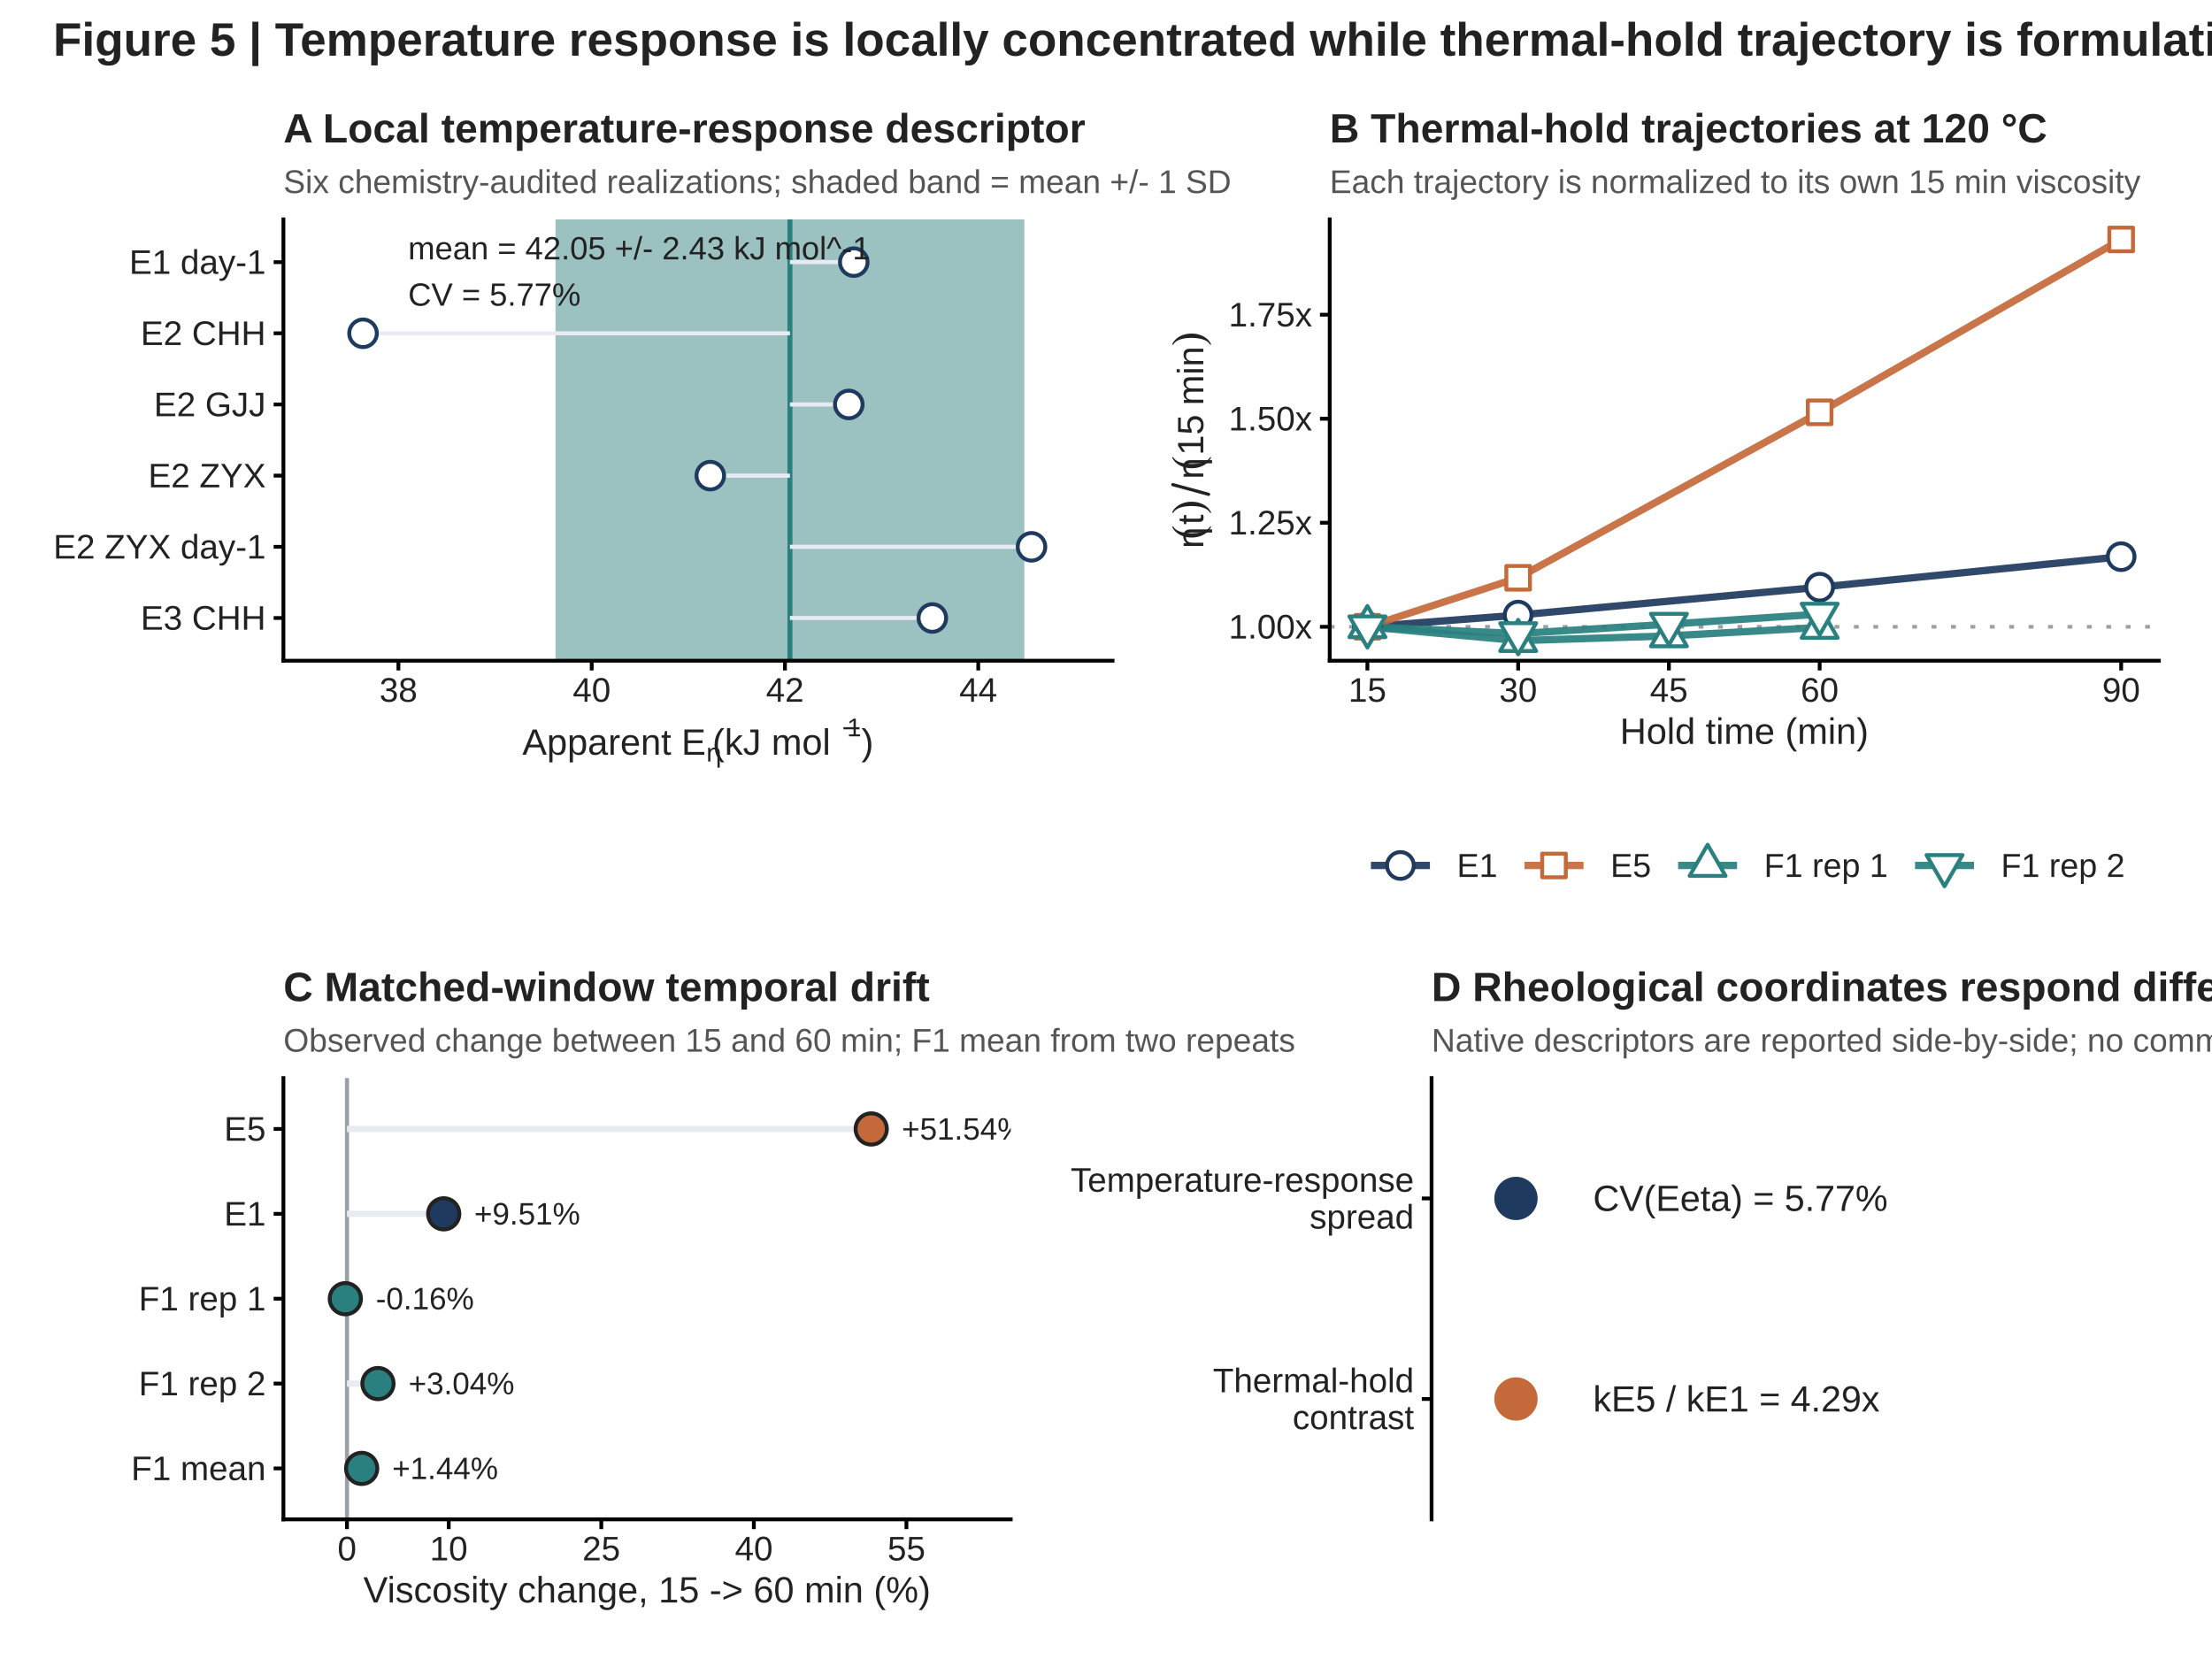
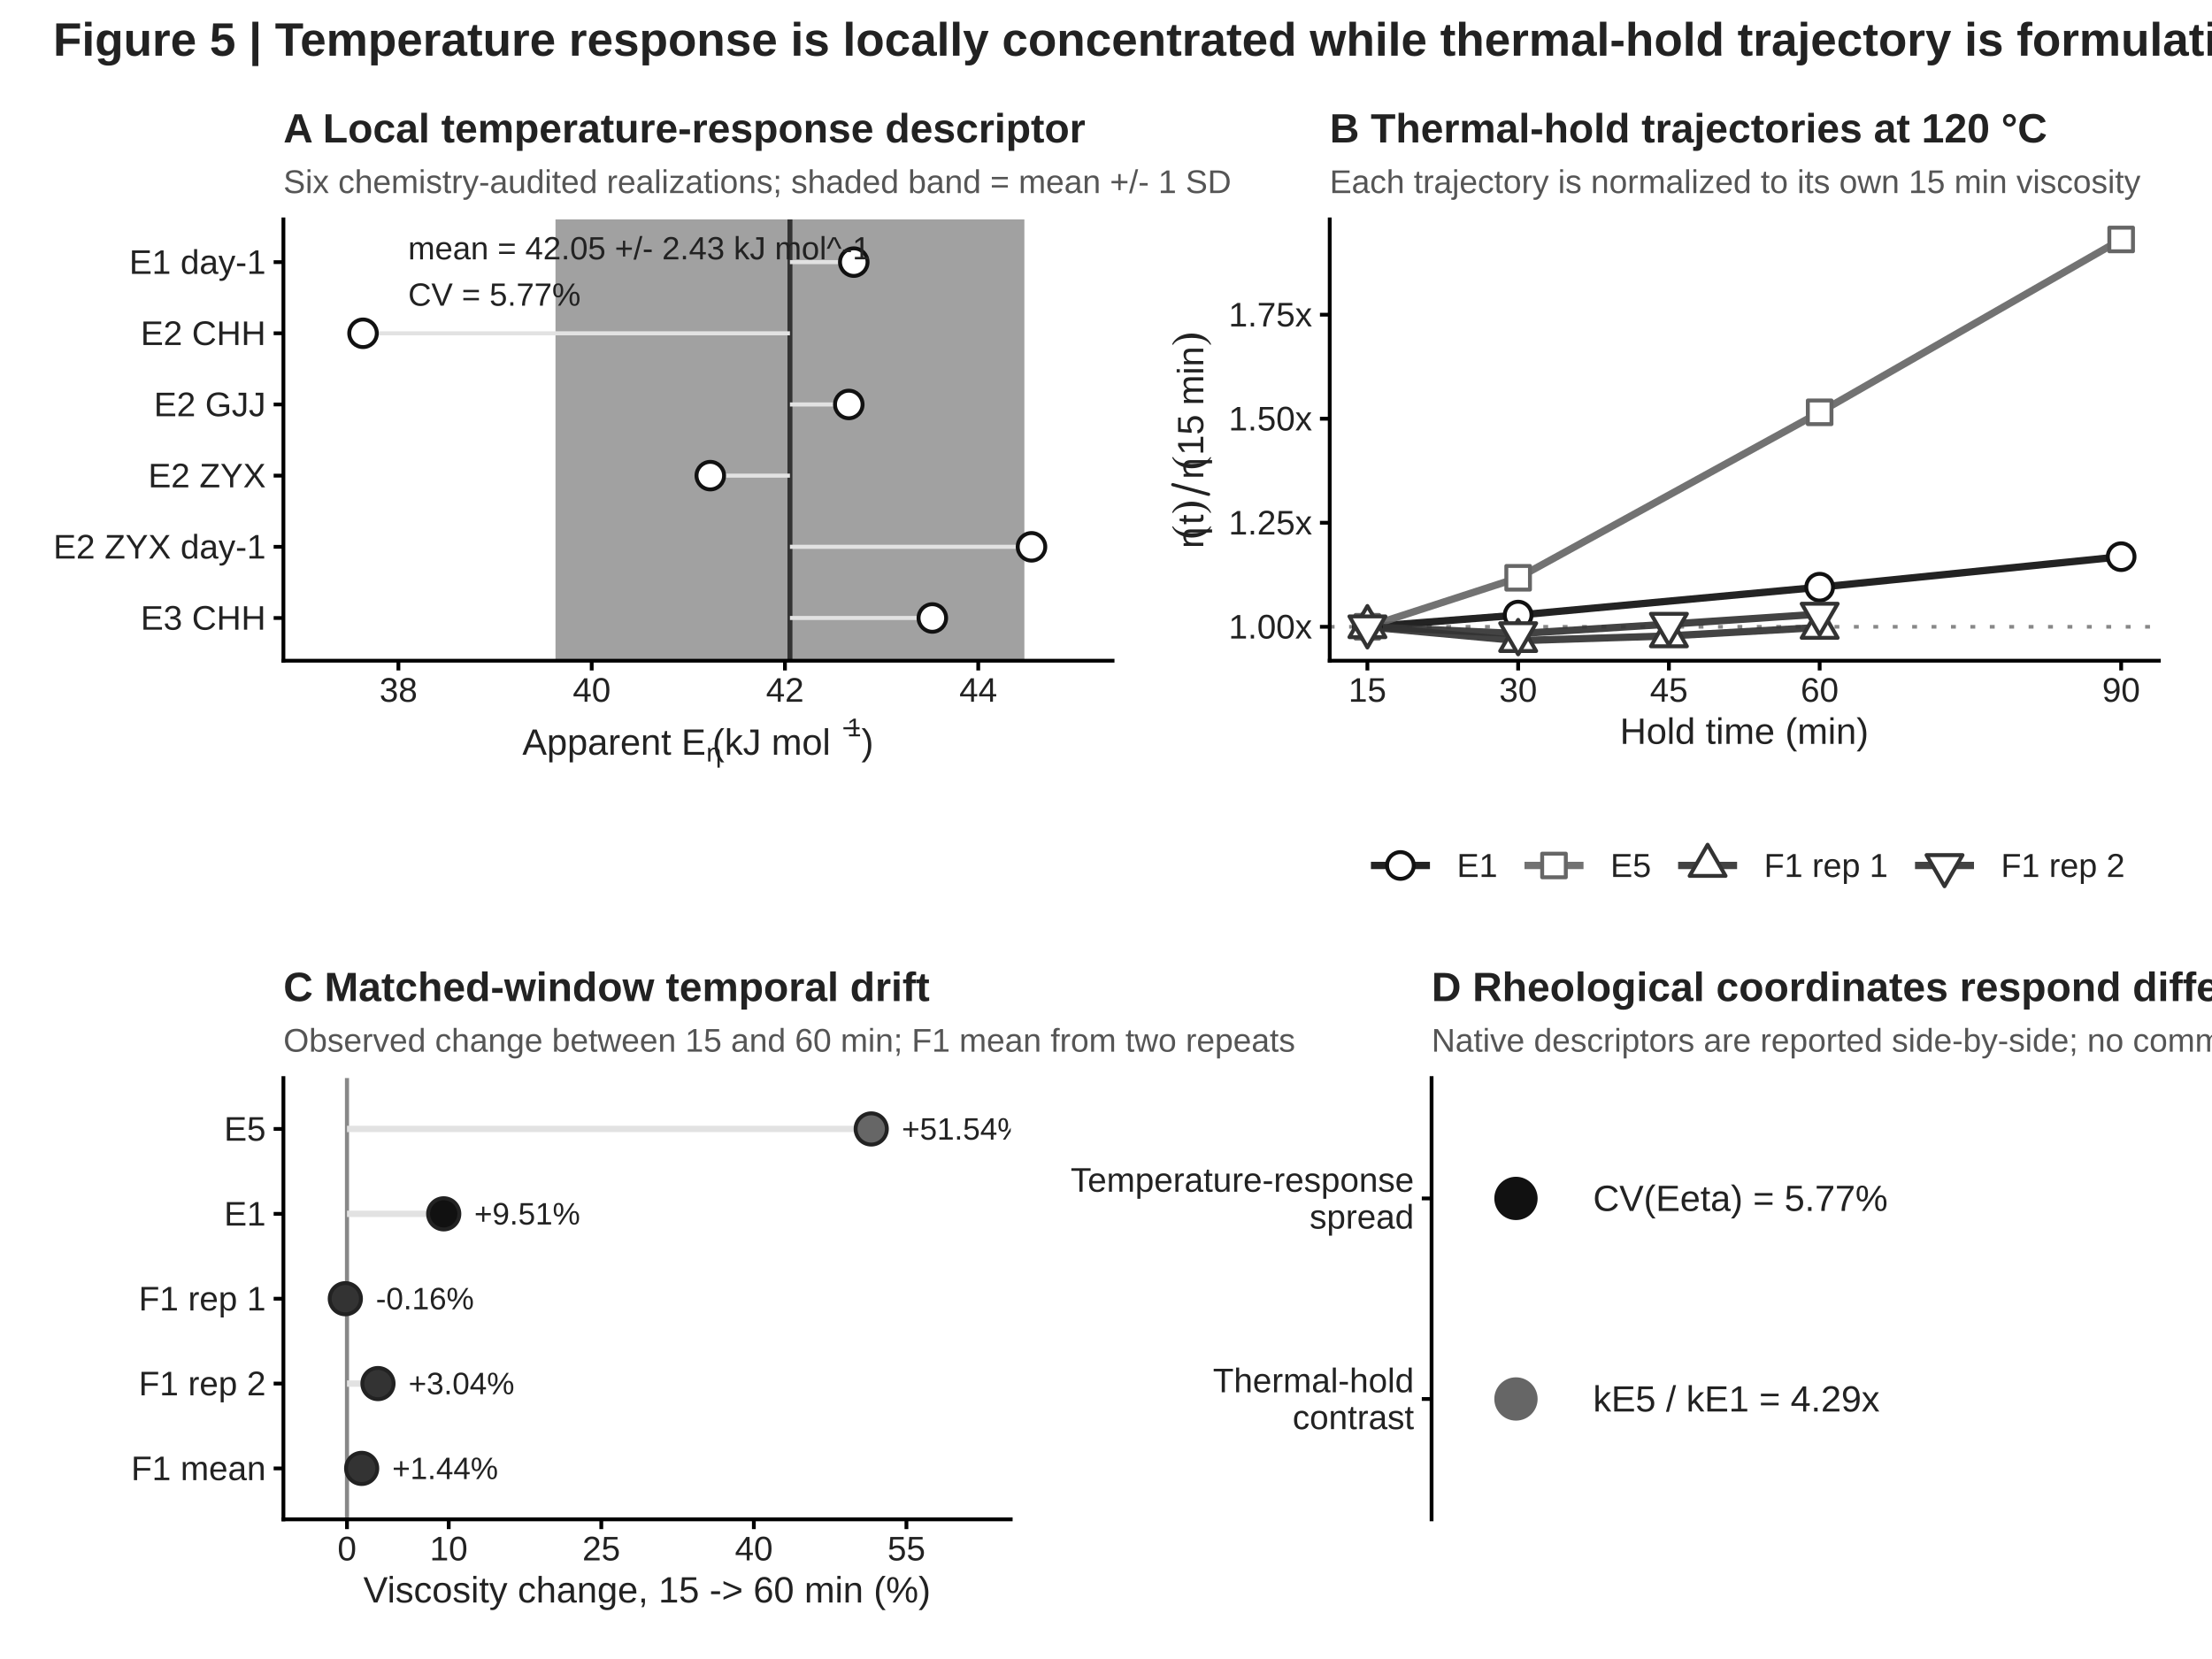
<svg xmlns="http://www.w3.org/2000/svg" width="518.40pt" height="388.80pt" viewBox="0 0 518.40 388.80">
  <g class="svglite">
    <defs>
      <style type="text/css">
    .svglite line, .svglite polyline, .svglite polygon, .svglite path, .svglite rect, .svglite circle {
      fill: none;
      stroke: #000000;
      stroke-linecap: round;
      stroke-linejoin: round;
      stroke-miterlimit: 10.00;
    }
    .svglite text {
      white-space: pre;
    }
    .svglite g.glyphgroup path {
      fill: inherit;
      stroke: none;
    }
  </style>
    </defs>
    <rect width="100%" height="100%" style="stroke: none; fill: #FFFFFF;" />
    <defs>
      <clipPath id="cpMC4wMHw1MTguNDB8MC4wMHwzODguODA=">
        <rect x="0.00" y="0.00" width="518.40" height="388.80" />
      </clipPath>
    </defs>
    <g clip-path="url(#cpMC4wMHw1MTguNDB8MC4wMHwzODguODA=)">
      <rect x="0.00" y="0" width="518.40" height="388.80" style="stroke-width: 1.07; stroke: #FFFFFF; fill: #FFFFFF;" />
    </g>
    <defs>
      <clipPath id="cpNjYuNDJ8NTA1Ljk1fDUxLjQyfDM1Ni4wNw==">
        <rect x="66.42" y="51.42" width="439.53" height="304.64" />
      </clipPath>
    </defs>
    <g clip-path="url(#cpNjYuNDJ8NTA1Ljk1fDUxLjQyfDM1Ni4wNw==)">
</g>
    <g clip-path="url(#cpMC4wMHw1MTguNDB8MC4wMHwzODguODA=)">
</g>
    <defs>
      <clipPath id="cpNjYuNDJ8NTA1Ljk1fDUxLjQyfDE1NC44NA==">
        <rect x="66.42" y="51.42" width="439.53" height="103.41" />
      </clipPath>
    </defs>
    <g clip-path="url(#cpNjYuNDJ8NTA1Ljk1fDUxLjQyfDE1NC44NA==)">
</g>
    <g clip-path="url(#cpMC4wMHw1MTguNDB8MC4wMHwzODguODA=)">
</g>
    <g clip-path="url(#cpNjYuNDJ8NTA1Ljk1fDUxLjQyfDE1NC44NA==)">
</g>
    <g clip-path="url(#cpMC4wMHw1MTguNDB8MC4wMHwzODguODA=)">
</g>
    <defs>
      <clipPath id="cpNS40OHwyNjcuNzF8MjAuODF8MjIyLjA0">
        <rect x="5.48" y="20.81" width="262.23" height="201.23" />
      </clipPath>
    </defs>
    <g clip-path="url(#cpNS40OHwyNjcuNzF8MjAuODF8MjIyLjA0)">
      <rect x="5.48" y="20.81" width="262.23" height="201.23" style="stroke-width: 0.89; stroke: #FFFFFF; fill: #FFFFFF;" />
    </g>
    <g clip-path="url(#cpMC4wMHw1MTguNDB8MC4wMHwzODguODA=)">
</g>
    <defs>
      <clipPath id="cpMjY3LjcxfDUxMi45MnwyMC44MXwyMjIuMDQ=">
        <rect x="267.71" y="20.81" width="245.21" height="201.23" />
      </clipPath>
    </defs>
    <g clip-path="url(#cpMjY3LjcxfDUxMi45MnwyMC44MXwyMjIuMDQ=)">
      <rect x="267.71" y="20.81" width="245.21" height="201.23" style="stroke-width: 0.89; stroke: #FFFFFF; fill: #FFFFFF;" />
    </g>
    <g clip-path="url(#cpMC4wMHw1MTguNDB8MC4wMHwzODguODA=)">
</g>
    <defs>
      <clipPath id="cpNjYuNDJ8MjYwLjc0fDUxLjQyfDE1NC44NA==">
        <rect x="66.42" y="51.42" width="194.32" height="103.41" />
      </clipPath>
    </defs>
    <g clip-path="url(#cpNjYuNDJ8MjYwLjc0fDUxLjQyfDE1NC44NA==)">
      <rect x="66.42" y="51.42" width="194.32" height="103.41" style="stroke-width: 0.89; stroke: none; fill: #FFFFFF;" />
-       <rect x="130.19" y="51.42" width="109.87" height="103.41" style="stroke-width: 0.89; stroke: none; stroke-linecap: butt; stroke-linejoin: miter; fill: #2A7F7F; fill-opacity: 0.10;" />
-       <rect x="130.19" y="51.42" width="109.87" height="103.41" style="stroke-width: 0.89; stroke: none; stroke-linecap: butt; stroke-linejoin: miter; fill: #2A7F7F; fill-opacity: 0.10;" />
-       <rect x="130.19" y="51.42" width="109.87" height="103.41" style="stroke-width: 0.89; stroke: none; stroke-linecap: butt; stroke-linejoin: miter; fill: #2A7F7F; fill-opacity: 0.10;" />
-       <rect x="130.19" y="51.42" width="109.87" height="103.41" style="stroke-width: 0.89; stroke: none; stroke-linecap: butt; stroke-linejoin: miter; fill: #2A7F7F; fill-opacity: 0.10;" />
-       <rect x="130.19" y="51.42" width="109.87" height="103.41" style="stroke-width: 0.89; stroke: none; stroke-linecap: butt; stroke-linejoin: miter; fill: #2A7F7F; fill-opacity: 0.10;" />
-       <rect x="130.19" y="51.42" width="109.87" height="103.41" style="stroke-width: 0.89; stroke: none; stroke-linecap: butt; stroke-linejoin: miter; fill: #2A7F7F; fill-opacity: 0.10;" />
-       <line x1="185.13" y1="154.84" x2="185.13" y2="51.42" style="stroke-width: 1.17; stroke: #2A7F7F; stroke-linecap: butt;" />
-       <line x1="185.13" y1="61.43" x2="200.09" y2="61.43" style="stroke-width: 0.96; stroke: #E8ECF2; stroke-linecap: butt;" />
-       <line x1="185.13" y1="78.11" x2="85.08" y2="78.11" style="stroke-width: 0.96; stroke: #E8ECF2; stroke-linecap: butt;" />
-       <line x1="185.13" y1="94.79" x2="198.92" y2="94.79" style="stroke-width: 0.96; stroke: #E8ECF2; stroke-linecap: butt;" />
-       <line x1="185.13" y1="111.47" x2="166.46" y2="111.47" style="stroke-width: 0.96; stroke: #E8ECF2; stroke-linecap: butt;" />
-       <line x1="185.13" y1="128.15" x2="241.74" y2="128.15" style="stroke-width: 0.96; stroke: #E8ECF2; stroke-linecap: butt;" />
-       <line x1="185.13" y1="144.83" x2="218.50" y2="144.83" style="stroke-width: 0.96; stroke: #E8ECF2; stroke-linecap: butt;" />
-       <circle cx="200.09" cy="61.43" r="3.23" style="stroke-width: 0.92; stroke: #1F3A5F; fill: #FFFFFF;" />
-       <circle cx="85.08" cy="78.11" r="3.23" style="stroke-width: 0.92; stroke: #1F3A5F; fill: #FFFFFF;" />
-       <circle cx="198.92" cy="94.79" r="3.23" style="stroke-width: 0.92; stroke: #1F3A5F; fill: #FFFFFF;" />
-       <circle cx="166.46" cy="111.47" r="3.23" style="stroke-width: 0.92; stroke: #1F3A5F; fill: #FFFFFF;" />
-       <circle cx="241.74" cy="128.15" r="3.23" style="stroke-width: 0.92; stroke: #1F3A5F; fill: #FFFFFF;" />
-       <circle cx="218.50" cy="144.83" r="3.23" style="stroke-width: 0.92; stroke: #1F3A5F; fill: #FFFFFF;" />
+       <rect x="130.19" y="51.42" width="109.87" height="103.41" style="stroke-width: 0.89; stroke: none; stroke-linecap: butt; stroke-linejoin: miter; fill: #333333; fill-opacity: 0.10;" />
+       <rect x="130.19" y="51.42" width="109.87" height="103.41" style="stroke-width: 0.89; stroke: none; stroke-linecap: butt; stroke-linejoin: miter; fill: #333333; fill-opacity: 0.10;" />
+       <rect x="130.19" y="51.42" width="109.87" height="103.41" style="stroke-width: 0.89; stroke: none; stroke-linecap: butt; stroke-linejoin: miter; fill: #333333; fill-opacity: 0.10;" />
+       <rect x="130.19" y="51.42" width="109.87" height="103.41" style="stroke-width: 0.89; stroke: none; stroke-linecap: butt; stroke-linejoin: miter; fill: #333333; fill-opacity: 0.10;" />
+       <rect x="130.19" y="51.42" width="109.87" height="103.41" style="stroke-width: 0.89; stroke: none; stroke-linecap: butt; stroke-linejoin: miter; fill: #333333; fill-opacity: 0.10;" />
+       <rect x="130.19" y="51.42" width="109.87" height="103.41" style="stroke-width: 0.89; stroke: none; stroke-linecap: butt; stroke-linejoin: miter; fill: #333333; fill-opacity: 0.10;" />
+       <line x1="185.13" y1="154.84" x2="185.13" y2="51.42" style="stroke-width: 1.17; stroke: #333333; stroke-linecap: butt;" />
+       <line x1="185.13" y1="61.43" x2="200.09" y2="61.43" style="stroke-width: 0.96; stroke: #E2E2E2; stroke-linecap: butt;" />
+       <line x1="185.13" y1="78.11" x2="85.08" y2="78.11" style="stroke-width: 0.96; stroke: #E2E2E2; stroke-linecap: butt;" />
+       <line x1="185.13" y1="94.79" x2="198.92" y2="94.79" style="stroke-width: 0.96; stroke: #E2E2E2; stroke-linecap: butt;" />
+       <line x1="185.13" y1="111.47" x2="166.46" y2="111.47" style="stroke-width: 0.96; stroke: #E2E2E2; stroke-linecap: butt;" />
+       <line x1="185.13" y1="128.15" x2="241.74" y2="128.15" style="stroke-width: 0.96; stroke: #E2E2E2; stroke-linecap: butt;" />
+       <line x1="185.13" y1="144.83" x2="218.50" y2="144.83" style="stroke-width: 0.96; stroke: #E2E2E2; stroke-linecap: butt;" />
+       <circle cx="200.09" cy="61.43" r="3.23" style="stroke-width: 0.92; stroke: #111111; fill: #FFFFFF;" />
+       <circle cx="85.08" cy="78.11" r="3.23" style="stroke-width: 0.92; stroke: #111111; fill: #FFFFFF;" />
+       <circle cx="198.92" cy="94.79" r="3.23" style="stroke-width: 0.92; stroke: #111111; fill: #FFFFFF;" />
+       <circle cx="166.46" cy="111.47" r="3.23" style="stroke-width: 0.92; stroke: #111111; fill: #FFFFFF;" />
+       <circle cx="241.74" cy="128.15" r="3.23" style="stroke-width: 0.92; stroke: #111111; fill: #FFFFFF;" />
+       <circle cx="218.50" cy="144.83" r="3.23" style="stroke-width: 0.92; stroke: #111111; fill: #FFFFFF;" />
      <text x="95.64" y="60.78" style="font-size: 7.54px;fill: #222222; font-family: &quot;Liberation Sans&quot;;" textLength="108.20px" lengthAdjust="spacingAndGlyphs">mean = 42.05 +/- 2.43 kJ mol^-1</text>
      <text x="95.64" y="71.64" style="font-size: 7.54px;fill: #222222; font-family: &quot;Liberation Sans&quot;;" textLength="40.39px" lengthAdjust="spacingAndGlyphs">CV = 5.77%</text>
    </g>
    <g clip-path="url(#cpMC4wMHw1MTguNDB8MC4wMHwzODguODA=)">
      <polyline points="66.42,154.84 66.42,51.42 " style="stroke-width: 0.89; stroke-linecap: square;" />
      <text x="62.30" y="147.58" text-anchor="end" style="font-size: 8.00px;fill: #222222; font-family: &quot;Liberation Sans&quot;;" textLength="29.36px" lengthAdjust="spacingAndGlyphs">E3 CHH</text>
      <text x="62.30" y="130.90" text-anchor="end" style="font-size: 8.00px;fill: #222222; font-family: &quot;Liberation Sans&quot;;" textLength="49.84px" lengthAdjust="spacingAndGlyphs">E2 ZYX day-1</text>
      <text x="62.30" y="114.22" text-anchor="end" style="font-size: 8.00px;fill: #222222; font-family: &quot;Liberation Sans&quot;;" textLength="27.59px" lengthAdjust="spacingAndGlyphs">E2 ZYX</text>
      <text x="62.30" y="97.54" text-anchor="end" style="font-size: 8.00px;fill: #222222; font-family: &quot;Liberation Sans&quot;;" textLength="26.23px" lengthAdjust="spacingAndGlyphs">E2 GJJ</text>
      <text x="62.30" y="80.86" text-anchor="end" style="font-size: 8.00px;fill: #222222; font-family: &quot;Liberation Sans&quot;;" textLength="29.36px" lengthAdjust="spacingAndGlyphs">E2 CHH</text>
      <text x="62.30" y="64.18" text-anchor="end" style="font-size: 8.00px;fill: #222222; font-family: &quot;Liberation Sans&quot;;" textLength="32.05px" lengthAdjust="spacingAndGlyphs">E1 day-1</text>
      <polyline points="64.13,144.83 66.42,144.83 " style="stroke-width: 0.89; stroke-linecap: butt;" />
      <polyline points="64.13,128.15 66.42,128.15 " style="stroke-width: 0.89; stroke-linecap: butt;" />
      <polyline points="64.13,111.47 66.42,111.47 " style="stroke-width: 0.89; stroke-linecap: butt;" />
      <polyline points="64.13,94.79 66.42,94.79 " style="stroke-width: 0.89; stroke-linecap: butt;" />
      <polyline points="64.13,78.11 66.42,78.11 " style="stroke-width: 0.89; stroke-linecap: butt;" />
      <polyline points="64.13,61.43 66.42,61.43 " style="stroke-width: 0.89; stroke-linecap: butt;" />
      <polyline points="66.42,154.84 260.74,154.84 " style="stroke-width: 0.89; stroke-linecap: square;" />
      <polyline points="93.37,157.13 93.37,154.84 " style="stroke-width: 0.89; stroke-linecap: butt;" />
      <polyline points="138.67,157.13 138.67,154.84 " style="stroke-width: 0.89; stroke-linecap: butt;" />
      <polyline points="183.96,157.13 183.96,154.84 " style="stroke-width: 0.89; stroke-linecap: butt;" />
      <polyline points="229.26,157.13 229.26,154.84 " style="stroke-width: 0.89; stroke-linecap: butt;" />
      <text x="93.37" y="164.46" text-anchor="middle" style="font-size: 8.00px;fill: #222222; font-family: &quot;Liberation Sans&quot;;" textLength="8.91px" lengthAdjust="spacingAndGlyphs">38</text>
      <text x="138.67" y="164.46" text-anchor="middle" style="font-size: 8.00px;fill: #222222; font-family: &quot;Liberation Sans&quot;;" textLength="8.91px" lengthAdjust="spacingAndGlyphs">40</text>
      <text x="183.96" y="164.46" text-anchor="middle" style="font-size: 8.00px;fill: #222222; font-family: &quot;Liberation Sans&quot;;" textLength="8.91px" lengthAdjust="spacingAndGlyphs">42</text>
      <text x="229.26" y="164.46" text-anchor="middle" style="font-size: 8.00px;fill: #222222; font-family: &quot;Liberation Sans&quot;;" textLength="8.91px" lengthAdjust="spacingAndGlyphs">44</text>
      <text x="122.42" y="176.88" style="font-size: 8.60px;fill: #222222; font-family: &quot;Liberation Sans&quot;;" textLength="37.28px" lengthAdjust="spacingAndGlyphs">Apparent </text>
      <text x="159.70" y="176.88" style="font-size: 8.60px;fill: #222222; font-family: &quot;Liberation Sans&quot;;" textLength="5.73px" lengthAdjust="spacingAndGlyphs">E</text>
      <text x="165.44" y="178.47" style="font-size: 6.02px;fill: #222222; font-family: &quot;Standard Symbols PS&quot;;" textLength="3.62px" lengthAdjust="spacingAndGlyphs">η</text>
      <text x="166.94" y="176.88" style="font-size: 8.60px;fill: #222222; font-family: &quot;Liberation Sans&quot;;" textLength="30.08px" lengthAdjust="spacingAndGlyphs"> (kJ mol</text>
      <text x="197.02" y="172.56" style="font-size: 6.02px;fill: #222222; font-family: &quot;Standard Symbols PS&quot;;" textLength="3.30px" lengthAdjust="spacingAndGlyphs">−</text>
      <text x="198.52" y="172.56" style="font-size: 6.02px;fill: #222222; font-family: &quot;Liberation Sans&quot;;" textLength="3.34px" lengthAdjust="spacingAndGlyphs">1</text>
      <text x="201.87" y="176.88" style="font-size: 8.60px;fill: #222222; font-family: &quot;Liberation Sans&quot;;" textLength="2.86px" lengthAdjust="spacingAndGlyphs">)</text>
      <text x="66.42" y="45.24" style="font-size: 7.70px;fill: #555555; font-family: &quot;Liberation Sans&quot;;" textLength="221.95px" lengthAdjust="spacingAndGlyphs">Six chemistry-audited realizations; shaded band = mean +/- 1 SD</text>
      <text x="66.42" y="33.38" style="font-size: 9.60px; font-weight: bold;fill: #222222; font-family: &quot;Liberation Sans&quot;;" textLength="190.41px" lengthAdjust="spacingAndGlyphs">A  Local temperature-response descriptor</text>
    </g>
    <defs>
      <clipPath id="cpMzExLjYzfDUwNS45NXw1MS40MnwxNTQuODQ=">
        <rect x="311.63" y="51.42" width="194.32" height="103.41" />
      </clipPath>
    </defs>
    <g clip-path="url(#cpMzExLjYzfDUwNS45NXw1MS40MnwxNTQuODQ=)">
      <rect x="311.63" y="51.42" width="194.32" height="103.41" style="stroke-width: 0.89; stroke: none; fill: #FFFFFF;" />
-       <line x1="311.63" y1="146.89" x2="505.95" y2="146.89" style="stroke-width: 0.85; stroke: #9AA0A6; stroke-dasharray: 1.14,3.41; stroke-linecap: butt;" />
-       <polyline points="320.46,146.89 355.79,144.15 426.45,137.61 497.11,130.46 " style="stroke-width: 1.71; stroke: #1F3A5F; stroke-opacity: 0.92; stroke-linecap: butt;" />
-       <polyline points="320.46,146.89 355.79,135.42 426.45,96.63 497.11,56.13 " style="stroke-width: 1.71; stroke: #C46A3A; stroke-opacity: 0.92; stroke-linecap: butt;" />
-       <polyline points="320.46,146.89 355.79,150.14 391.12,149.03 426.45,147.05 " style="stroke-width: 1.71; stroke: #2A7F7F; stroke-opacity: 0.92; stroke-linecap: butt;" />
-       <polyline points="320.46,146.89 355.79,148.49 391.12,146.28 426.45,143.92 " style="stroke-width: 1.71; stroke: #2A7F7F; stroke-opacity: 0.92; stroke-linecap: butt;" />
-       <circle cx="320.46" cy="146.89" r="3.13" style="stroke-width: 0.92; stroke: #1F3A5F; fill: #FFFFFF;" />
-       <circle cx="355.79" cy="144.15" r="3.13" style="stroke-width: 0.92; stroke: #1F3A5F; fill: #FFFFFF;" />
-       <circle cx="426.45" cy="137.61" r="3.13" style="stroke-width: 0.92; stroke: #1F3A5F; fill: #FFFFFF;" />
-       <circle cx="497.11" cy="130.46" r="3.13" style="stroke-width: 0.92; stroke: #1F3A5F; fill: #FFFFFF;" />
-       <rect x="317.69" y="144.12" width="5.54" height="5.54" style="stroke-width: 0.92; stroke: #C46A3A; fill: #FFFFFF;" />
-       <rect x="353.02" y="132.64" width="5.54" height="5.54" style="stroke-width: 0.92; stroke: #C46A3A; fill: #FFFFFF;" />
-       <rect x="423.68" y="93.86" width="5.54" height="5.54" style="stroke-width: 0.92; stroke: #C46A3A; fill: #FFFFFF;" />
-       <rect x="494.34" y="53.35" width="5.54" height="5.54" style="stroke-width: 0.92; stroke: #C46A3A; fill: #FFFFFF;" />
-       <polygon points="320.46,142.02 324.68,149.32 316.25,149.32 " style="stroke-width: 0.92; stroke: #2A7F7F; fill: #FFFFFF;" />
-       <polygon points="355.79,145.27 360.01,152.57 351.58,152.57 " style="stroke-width: 0.92; stroke: #2A7F7F; fill: #FFFFFF;" />
-       <polygon points="391.12,144.16 395.34,151.46 386.91,151.46 " style="stroke-width: 0.92; stroke: #2A7F7F; fill: #FFFFFF;" />
-       <polygon points="426.45,142.18 430.67,149.48 422.24,149.48 " style="stroke-width: 0.92; stroke: #2A7F7F; fill: #FFFFFF;" />
-       <polygon points="320.46,151.75 324.68,144.46 316.25,144.46 " style="stroke-width: 0.92; stroke: #2A7F7F; fill: #FFFFFF;" />
-       <polygon points="355.79,153.35 360.01,146.05 351.58,146.05 " style="stroke-width: 0.92; stroke: #2A7F7F; fill: #FFFFFF;" />
-       <polygon points="391.12,151.14 395.34,143.85 386.91,143.85 " style="stroke-width: 0.92; stroke: #2A7F7F; fill: #FFFFFF;" />
-       <polygon points="426.45,148.78 430.67,141.49 422.24,141.49 " style="stroke-width: 0.92; stroke: #2A7F7F; fill: #FFFFFF;" />
+       <line x1="311.63" y1="146.89" x2="505.95" y2="146.89" style="stroke-width: 0.85; stroke: #888888; stroke-dasharray: 1.14,3.41; stroke-linecap: butt;" />
+       <polyline points="320.46,146.89 355.79,144.15 426.45,137.61 497.11,130.46 " style="stroke-width: 1.71; stroke: #111111; stroke-opacity: 0.92; stroke-linecap: butt;" />
+       <polyline points="320.46,146.89 355.79,135.42 426.45,96.63 497.11,56.13 " style="stroke-width: 1.71; stroke: #666666; stroke-opacity: 0.92; stroke-linecap: butt;" />
+       <polyline points="320.46,146.89 355.79,150.14 391.12,149.03 426.45,147.05 " style="stroke-width: 1.71; stroke: #333333; stroke-opacity: 0.92; stroke-linecap: butt;" />
+       <polyline points="320.46,146.89 355.79,148.49 391.12,146.28 426.45,143.92 " style="stroke-width: 1.71; stroke: #333333; stroke-opacity: 0.92; stroke-linecap: butt;" />
+       <circle cx="320.46" cy="146.89" r="3.13" style="stroke-width: 0.92; stroke: #111111; fill: #FFFFFF;" />
+       <circle cx="355.79" cy="144.15" r="3.13" style="stroke-width: 0.92; stroke: #111111; fill: #FFFFFF;" />
+       <circle cx="426.45" cy="137.61" r="3.13" style="stroke-width: 0.92; stroke: #111111; fill: #FFFFFF;" />
+       <circle cx="497.11" cy="130.46" r="3.13" style="stroke-width: 0.92; stroke: #111111; fill: #FFFFFF;" />
+       <rect x="317.69" y="144.12" width="5.54" height="5.54" style="stroke-width: 0.92; stroke: #666666; fill: #FFFFFF;" />
+       <rect x="353.02" y="132.64" width="5.54" height="5.54" style="stroke-width: 0.92; stroke: #666666; fill: #FFFFFF;" />
+       <rect x="423.68" y="93.86" width="5.54" height="5.54" style="stroke-width: 0.92; stroke: #666666; fill: #FFFFFF;" />
+       <rect x="494.34" y="53.35" width="5.54" height="5.54" style="stroke-width: 0.92; stroke: #666666; fill: #FFFFFF;" />
+       <polygon points="320.46,142.02 324.68,149.32 316.25,149.32 " style="stroke-width: 0.92; stroke: #333333; fill: #FFFFFF;" />
+       <polygon points="355.79,145.27 360.01,152.57 351.58,152.57 " style="stroke-width: 0.92; stroke: #333333; fill: #FFFFFF;" />
+       <polygon points="391.12,144.16 395.34,151.46 386.91,151.46 " style="stroke-width: 0.92; stroke: #333333; fill: #FFFFFF;" />
+       <polygon points="426.45,142.18 430.67,149.48 422.24,149.48 " style="stroke-width: 0.92; stroke: #333333; fill: #FFFFFF;" />
+       <polygon points="320.46,151.75 324.68,144.46 316.25,144.46 " style="stroke-width: 0.92; stroke: #333333; fill: #FFFFFF;" />
+       <polygon points="355.79,153.35 360.01,146.05 351.58,146.05 " style="stroke-width: 0.92; stroke: #333333; fill: #FFFFFF;" />
+       <polygon points="391.12,151.14 395.34,143.85 386.91,143.85 " style="stroke-width: 0.92; stroke: #333333; fill: #FFFFFF;" />
+       <polygon points="426.45,148.78 430.67,141.49 422.24,141.49 " style="stroke-width: 0.92; stroke: #333333; fill: #FFFFFF;" />
    </g>
    <g clip-path="url(#cpMC4wMHw1MTguNDB8MC4wMHwzODguODA=)">
      <polyline points="311.63,154.84 311.63,51.42 " style="stroke-width: 0.89; stroke-linecap: square;" />
      <text x="307.51" y="149.64" text-anchor="end" style="font-size: 8.00px;fill: #222222; font-family: &quot;Liberation Sans&quot;;" textLength="19.58px" lengthAdjust="spacingAndGlyphs">1.00x</text>
      <text x="307.51" y="125.26" text-anchor="end" style="font-size: 8.00px;fill: #222222; font-family: &quot;Liberation Sans&quot;;" textLength="19.58px" lengthAdjust="spacingAndGlyphs">1.25x</text>
      <text x="307.51" y="100.88" text-anchor="end" style="font-size: 8.00px;fill: #222222; font-family: &quot;Liberation Sans&quot;;" textLength="19.58px" lengthAdjust="spacingAndGlyphs">1.50x</text>
      <text x="307.51" y="76.50" text-anchor="end" style="font-size: 8.00px;fill: #222222; font-family: &quot;Liberation Sans&quot;;" textLength="19.58px" lengthAdjust="spacingAndGlyphs">1.75x</text>
      <polyline points="309.34,146.89 311.63,146.89 " style="stroke-width: 0.89; stroke-linecap: butt;" />
      <polyline points="309.34,122.51 311.63,122.51 " style="stroke-width: 0.89; stroke-linecap: butt;" />
      <polyline points="309.34,98.13 311.63,98.13 " style="stroke-width: 0.89; stroke-linecap: butt;" />
      <polyline points="309.34,73.75 311.63,73.75 " style="stroke-width: 0.89; stroke-linecap: butt;" />
      <polyline points="311.63,154.84 505.95,154.84 " style="stroke-width: 0.89; stroke-linecap: square;" />
      <polyline points="320.46,157.13 320.46,154.84 " style="stroke-width: 0.89; stroke-linecap: butt;" />
      <polyline points="355.79,157.13 355.79,154.84 " style="stroke-width: 0.89; stroke-linecap: butt;" />
      <polyline points="391.12,157.13 391.12,154.84 " style="stroke-width: 0.89; stroke-linecap: butt;" />
      <polyline points="426.45,157.13 426.45,154.84 " style="stroke-width: 0.89; stroke-linecap: butt;" />
      <polyline points="497.11,157.13 497.11,154.84 " style="stroke-width: 0.89; stroke-linecap: butt;" />
      <text x="320.46" y="164.46" text-anchor="middle" style="font-size: 8.00px;fill: #222222; font-family: &quot;Liberation Sans&quot;;" textLength="8.91px" lengthAdjust="spacingAndGlyphs">15</text>
      <text x="355.79" y="164.46" text-anchor="middle" style="font-size: 8.00px;fill: #222222; font-family: &quot;Liberation Sans&quot;;" textLength="8.91px" lengthAdjust="spacingAndGlyphs">30</text>
      <text x="391.12" y="164.46" text-anchor="middle" style="font-size: 8.00px;fill: #222222; font-family: &quot;Liberation Sans&quot;;" textLength="8.91px" lengthAdjust="spacingAndGlyphs">45</text>
      <text x="426.45" y="164.46" text-anchor="middle" style="font-size: 8.00px;fill: #222222; font-family: &quot;Liberation Sans&quot;;" textLength="8.91px" lengthAdjust="spacingAndGlyphs">60</text>
      <text x="497.11" y="164.46" text-anchor="middle" style="font-size: 8.00px;fill: #222222; font-family: &quot;Liberation Sans&quot;;" textLength="8.91px" lengthAdjust="spacingAndGlyphs">90</text>
      <text x="408.79" y="174.33" text-anchor="middle" style="font-size: 8.60px;fill: #222222; font-family: &quot;Liberation Sans&quot;;" textLength="58.25px" lengthAdjust="spacingAndGlyphs">Hold time (min)</text>
      <text transform="translate(282.00,128.68) rotate(-90)" style="font-size: 8.60px;fill: #222222; font-family: &quot;Standard Symbols PS&quot;;" textLength="5.19px" lengthAdjust="spacingAndGlyphs">η</text>
      <text transform="translate(282.00,126.54) rotate(-90)" style="font-size: 10.75px;fill: #222222; font-family: &quot;Standard Symbols PS&quot;;" textLength="3.58px" lengthAdjust="spacingAndGlyphs">(</text>
      <text transform="translate(282.00,122.96) rotate(-90)" style="font-size: 8.60px;fill: #222222; font-family: &quot;Liberation Sans&quot;;" textLength="2.39px" lengthAdjust="spacingAndGlyphs">t</text>
      <text transform="translate(282.00,120.57) rotate(-90)" style="font-size: 10.75px;fill: #222222; font-family: &quot;Standard Symbols PS&quot;;" textLength="3.58px" lengthAdjust="spacingAndGlyphs">)</text>
      <polyline points="283.24,115.85 274.85,113.58 " style="stroke-width: 0.75; stroke: #222222;" />
      <text transform="translate(282.00,112.45) rotate(-90)" style="font-size: 8.60px;fill: #222222; font-family: &quot;Standard Symbols PS&quot;;" textLength="5.19px" lengthAdjust="spacingAndGlyphs">η</text>
      <text transform="translate(282.00,110.30) rotate(-90)" style="font-size: 10.75px;fill: #222222; font-family: &quot;Standard Symbols PS&quot;;" textLength="3.58px" lengthAdjust="spacingAndGlyphs">(</text>
      <text transform="translate(282.00,106.72) rotate(-90)" style="font-size: 8.60px;fill: #222222; font-family: &quot;Liberation Sans&quot;;" textLength="9.56px" lengthAdjust="spacingAndGlyphs">15</text>
      <text transform="translate(282.00,97.16) rotate(-90)" style="font-size: 8.60px;fill: #222222; font-family: &quot;Standard Symbols PS&quot;;" textLength="2.16px" lengthAdjust="spacingAndGlyphs"> </text>
      <text transform="translate(282.00,95.01) rotate(-90)" style="font-size: 8.60px;fill: #222222; font-family: &quot;Liberation Sans&quot;;" textLength="7.16px" lengthAdjust="spacingAndGlyphs">m</text>
      <text transform="translate(282.00,87.85) rotate(-90)" style="font-size: 8.60px;fill: #222222; font-family: &quot;Liberation Sans&quot;;" textLength="1.91px" lengthAdjust="spacingAndGlyphs">i</text>
      <text transform="translate(282.00,85.94) rotate(-90)" style="font-size: 8.60px;fill: #222222; font-family: &quot;Liberation Sans&quot;;" textLength="4.78px" lengthAdjust="spacingAndGlyphs">n</text>
      <text transform="translate(282.00,81.16) rotate(-90)" style="font-size: 10.75px;fill: #222222; font-family: &quot;Standard Symbols PS&quot;;" textLength="3.58px" lengthAdjust="spacingAndGlyphs">)</text>
      <rect x="314.98" y="189.61" width="187.62" height="26.45" style="stroke-width: 0.89; stroke: none; fill: #FFFFFF;" />
      <rect x="319.56" y="194.19" width="17.28" height="17.28" style="stroke-width: 0.89; stroke: none; fill: #FFFFFF;" />
-       <line x1="321.29" y1="202.83" x2="335.12" y2="202.83" style="stroke-width: 1.71; stroke: #1F3A5F; stroke-opacity: 0.92; stroke-linecap: butt;" />
-       <circle cx="328.20" cy="202.83" r="3.13" style="stroke-width: 0.92; stroke: #1F3A5F; fill: #FFFFFF;" />
+       <line x1="321.29" y1="202.83" x2="335.12" y2="202.83" style="stroke-width: 1.71; stroke: #111111; stroke-opacity: 0.92; stroke-linecap: butt;" />
+       <circle cx="328.20" cy="202.83" r="3.13" style="stroke-width: 0.92; stroke: #111111; fill: #FFFFFF;" />
      <rect x="355.56" y="194.19" width="17.28" height="17.28" style="stroke-width: 0.89; stroke: none; fill: #FFFFFF;" />
-       <line x1="357.28" y1="202.83" x2="371.11" y2="202.83" style="stroke-width: 1.71; stroke: #C46A3A; stroke-opacity: 0.92; stroke-linecap: butt;" />
-       <rect x="361.42" y="200.06" width="5.54" height="5.54" style="stroke-width: 0.92; stroke: #C46A3A; fill: #FFFFFF;" />
+       <line x1="357.28" y1="202.83" x2="371.11" y2="202.83" style="stroke-width: 1.71; stroke: #666666; stroke-opacity: 0.92; stroke-linecap: butt;" />
+       <rect x="361.42" y="200.06" width="5.54" height="5.54" style="stroke-width: 0.92; stroke: #666666; fill: #FFFFFF;" />
      <rect x="391.55" y="194.19" width="17.28" height="17.28" style="stroke-width: 0.89; stroke: none; fill: #FFFFFF;" />
-       <line x1="393.28" y1="202.83" x2="407.10" y2="202.83" style="stroke-width: 1.71; stroke: #2A7F7F; stroke-opacity: 0.92; stroke-linecap: butt;" />
-       <polygon points="400.19,197.97 404.40,205.27 395.98,205.27 " style="stroke-width: 0.92; stroke: #2A7F7F; fill: #FFFFFF;" />
+       <line x1="393.28" y1="202.83" x2="407.10" y2="202.83" style="stroke-width: 1.71; stroke: #333333; stroke-opacity: 0.92; stroke-linecap: butt;" />
+       <polygon points="400.19,197.97 404.40,205.27 395.98,205.27 " style="stroke-width: 0.92; stroke: #333333; fill: #FFFFFF;" />
      <rect x="447.07" y="194.19" width="17.28" height="17.28" style="stroke-width: 0.89; stroke: none; fill: #FFFFFF;" />
-       <line x1="448.80" y1="202.83" x2="462.62" y2="202.83" style="stroke-width: 1.71; stroke: #2A7F7F; stroke-opacity: 0.92; stroke-linecap: butt;" />
-       <polygon points="455.71,207.70 459.93,200.40 451.50,200.40 " style="stroke-width: 0.92; stroke: #2A7F7F; fill: #FFFFFF;" />
+       <line x1="448.80" y1="202.83" x2="462.62" y2="202.83" style="stroke-width: 1.71; stroke: #333333; stroke-opacity: 0.92; stroke-linecap: butt;" />
+       <polygon points="455.71,207.70 459.93,200.40 451.50,200.40 " style="stroke-width: 0.92; stroke: #333333; fill: #FFFFFF;" />
      <text x="341.43" y="205.52" style="font-size: 7.80px;fill: #222222; font-family: &quot;Liberation Sans&quot;;" textLength="9.55px" lengthAdjust="spacingAndGlyphs">E1</text>
      <text x="377.42" y="205.52" style="font-size: 7.80px;fill: #222222; font-family: &quot;Liberation Sans&quot;;" textLength="9.55px" lengthAdjust="spacingAndGlyphs">E5</text>
      <text x="413.41" y="205.52" style="font-size: 7.80px;fill: #222222; font-family: &quot;Liberation Sans&quot;;" textLength="29.08px" lengthAdjust="spacingAndGlyphs">F1 rep 1</text>
      <text x="468.94" y="205.52" style="font-size: 7.80px;fill: #222222; font-family: &quot;Liberation Sans&quot;;" textLength="29.08px" lengthAdjust="spacingAndGlyphs">F1 rep 2</text>
      <text x="311.63" y="45.24" style="font-size: 7.70px;fill: #555555; font-family: &quot;Liberation Sans&quot;;" textLength="189.83px" lengthAdjust="spacingAndGlyphs">Each trajectory is normalized to its own 15 min viscosity</text>
      <text x="311.63" y="33.38" style="font-size: 9.60px; font-weight: bold;fill: #222222; font-family: &quot;Liberation Sans&quot;;" textLength="170.66px" lengthAdjust="spacingAndGlyphs">B  Thermal-hold trajectories at 120 °C</text>
    </g>
    <defs>
      <clipPath id="cpNjYuNDJ8NTA1Ljk1fDI1Mi42NXwzNTYuMDc=">
        <rect x="66.42" y="252.65" width="439.53" height="103.41" />
      </clipPath>
    </defs>
    <g clip-path="url(#cpNjYuNDJ8NTA1Ljk1fDI1Mi42NXwzNTYuMDc=)">
</g>
    <g clip-path="url(#cpMC4wMHw1MTguNDB8MC4wMHwzODguODA=)">
</g>
    <g clip-path="url(#cpNjYuNDJ8NTA1Ljk1fDI1Mi42NXwzNTYuMDc=)">
</g>
    <g clip-path="url(#cpMC4wMHw1MTguNDB8MC4wMHwzODguODA=)">
</g>
    <defs>
      <clipPath id="cpNS40OHwyNDMuODR8MjIyLjA0fDM4My4zMg==">
        <rect x="5.48" y="222.04" width="238.36" height="161.29" />
      </clipPath>
    </defs>
    <g clip-path="url(#cpNS40OHwyNDMuODR8MjIyLjA0fDM4My4zMg==)">
      <rect x="5.48" y="222.04" width="238.36" height="161.29" style="stroke-width: 0.89; stroke: #FFFFFF; fill: #FFFFFF;" />
    </g>
    <g clip-path="url(#cpMC4wMHw1MTguNDB8MC4wMHwzODguODA=)">
</g>
    <defs>
      <clipPath id="cpMjQzLjg0fDUxMi45MnwyMjIuMDR8MzgzLjMy">
        <rect x="243.84" y="222.04" width="269.08" height="161.29" />
      </clipPath>
    </defs>
    <g clip-path="url(#cpMjQzLjg0fDUxMi45MnwyMjIuMDR8MzgzLjMy)">
      <rect x="243.84" y="222.04" width="269.08" height="161.29" style="stroke-width: 0.89; stroke: #FFFFFF; fill: #FFFFFF;" />
    </g>
    <g clip-path="url(#cpMC4wMHw1MTguNDB8MC4wMHwzODguODA=)">
</g>
    <defs>
      <clipPath id="cpNjYuNDJ8MjM2Ljg3fDI1Mi42NXwzNTYuMDc=">
        <rect x="66.42" y="252.65" width="170.45" height="103.41" />
      </clipPath>
    </defs>
    <g clip-path="url(#cpNjYuNDJ8MjM2Ljg3fDI1Mi42NXwzNTYuMDc=)">
      <rect x="66.42" y="252.65" width="170.45" height="103.41" style="stroke-width: 0.89; stroke: none; fill: #FFFFFF;" />
-       <line x1="81.32" y1="356.07" x2="81.32" y2="252.65" style="stroke-width: 0.96; stroke: #9AA0A6; stroke-linecap: butt;" />
-       <line x1="81.32" y1="284.47" x2="103.99" y2="284.47" style="stroke-width: 1.49; stroke: #E8ECF2; stroke-linecap: butt;" />
-       <line x1="81.32" y1="264.58" x2="204.18" y2="264.58" style="stroke-width: 1.49; stroke: #E8ECF2; stroke-linecap: butt;" />
-       <line x1="81.32" y1="304.36" x2="80.93" y2="304.36" style="stroke-width: 1.49; stroke: #E8ECF2; stroke-linecap: butt;" />
-       <line x1="81.32" y1="324.25" x2="88.58" y2="324.25" style="stroke-width: 1.49; stroke: #E8ECF2; stroke-linecap: butt;" />
-       <line x1="81.32" y1="344.13" x2="84.76" y2="344.13" style="stroke-width: 1.49; stroke: #E8ECF2; stroke-linecap: butt;" />
-       <circle cx="103.99" cy="284.47" r="3.66" style="stroke-width: 0.92; stroke: #222222; fill: #1F3A5F;" />
-       <circle cx="204.18" cy="264.58" r="3.66" style="stroke-width: 0.92; stroke: #222222; fill: #C46A3A;" />
-       <circle cx="80.93" cy="304.36" r="3.66" style="stroke-width: 0.92; stroke: #222222; fill: #2A7F7F;" />
-       <circle cx="88.58" cy="324.25" r="3.66" style="stroke-width: 0.92; stroke: #222222; fill: #2A7F7F;" />
-       <circle cx="84.76" cy="344.13" r="3.66" style="stroke-width: 0.92; stroke: #222222; fill: #2A7F7F;" />
+       <line x1="81.32" y1="356.07" x2="81.32" y2="252.65" style="stroke-width: 0.96; stroke: #888888; stroke-linecap: butt;" />
+       <line x1="81.32" y1="284.47" x2="103.99" y2="284.47" style="stroke-width: 1.49; stroke: #E2E2E2; stroke-linecap: butt;" />
+       <line x1="81.32" y1="264.58" x2="204.18" y2="264.58" style="stroke-width: 1.49; stroke: #E2E2E2; stroke-linecap: butt;" />
+       <line x1="81.32" y1="304.36" x2="80.93" y2="304.36" style="stroke-width: 1.49; stroke: #E2E2E2; stroke-linecap: butt;" />
+       <line x1="81.32" y1="324.25" x2="88.58" y2="324.25" style="stroke-width: 1.49; stroke: #E2E2E2; stroke-linecap: butt;" />
+       <line x1="81.32" y1="344.13" x2="84.76" y2="344.13" style="stroke-width: 1.49; stroke: #E2E2E2; stroke-linecap: butt;" />
+       <circle cx="103.99" cy="284.47" r="3.66" style="stroke-width: 0.92; stroke: #222222; fill: #111111;" />
+       <circle cx="204.18" cy="264.58" r="3.66" style="stroke-width: 0.92; stroke: #222222; fill: #666666;" />
+       <circle cx="80.93" cy="304.36" r="3.66" style="stroke-width: 0.92; stroke: #222222; fill: #333333;" />
+       <circle cx="88.58" cy="324.25" r="3.66" style="stroke-width: 0.92; stroke: #222222; fill: #333333;" />
+       <circle cx="84.76" cy="344.13" r="3.66" style="stroke-width: 0.92; stroke: #222222; fill: #333333;" />
      <text x="111.14" y="286.97" style="font-size: 7.26px;fill: #222222; font-family: &quot;Liberation Sans&quot;;" textLength="24.80px" lengthAdjust="spacingAndGlyphs">+9.51%</text>
      <text x="211.33" y="267.08" style="font-size: 7.26px;fill: #222222; font-family: &quot;Liberation Sans&quot;;" textLength="28.83px" lengthAdjust="spacingAndGlyphs">+51.54%</text>
      <text x="88.08" y="306.85" style="font-size: 7.26px;fill: #222222; font-family: &quot;Liberation Sans&quot;;" textLength="22.98px" lengthAdjust="spacingAndGlyphs">-0.16%</text>
      <text x="95.73" y="326.74" style="font-size: 7.26px;fill: #222222; font-family: &quot;Liberation Sans&quot;;" textLength="24.80px" lengthAdjust="spacingAndGlyphs">+3.04%</text>
      <text x="91.91" y="346.63" style="font-size: 7.26px;fill: #222222; font-family: &quot;Liberation Sans&quot;;" textLength="24.80px" lengthAdjust="spacingAndGlyphs">+1.44%</text>
    </g>
    <g clip-path="url(#cpMC4wMHw1MTguNDB8MC4wMHwzODguODA=)">
      <polyline points="66.42,356.07 66.42,252.65 " style="stroke-width: 0.89; stroke-linecap: square;" />
      <text x="62.30" y="346.88" text-anchor="end" style="font-size: 8.00px;fill: #222222; font-family: &quot;Liberation Sans&quot;;" textLength="31.59px" lengthAdjust="spacingAndGlyphs">F1 mean</text>
      <text x="62.30" y="327.00" text-anchor="end" style="font-size: 8.00px;fill: #222222; font-family: &quot;Liberation Sans&quot;;" textLength="29.81px" lengthAdjust="spacingAndGlyphs">F1 rep 2</text>
      <text x="62.30" y="307.11" text-anchor="end" style="font-size: 8.00px;fill: #222222; font-family: &quot;Liberation Sans&quot;;" textLength="29.81px" lengthAdjust="spacingAndGlyphs">F1 rep 1</text>
      <text x="62.30" y="287.22" text-anchor="end" style="font-size: 8.00px;fill: #222222; font-family: &quot;Liberation Sans&quot;;" textLength="9.80px" lengthAdjust="spacingAndGlyphs">E1</text>
      <text x="62.30" y="267.33" text-anchor="end" style="font-size: 8.00px;fill: #222222; font-family: &quot;Liberation Sans&quot;;" textLength="9.80px" lengthAdjust="spacingAndGlyphs">E5</text>
      <polyline points="64.13,344.13 66.42,344.13 " style="stroke-width: 0.89; stroke-linecap: butt;" />
      <polyline points="64.13,324.25 66.42,324.25 " style="stroke-width: 0.89; stroke-linecap: butt;" />
      <polyline points="64.13,304.36 66.42,304.36 " style="stroke-width: 0.89; stroke-linecap: butt;" />
      <polyline points="64.13,284.47 66.42,284.47 " style="stroke-width: 0.89; stroke-linecap: butt;" />
      <polyline points="64.13,264.58 66.42,264.58 " style="stroke-width: 0.89; stroke-linecap: butt;" />
      <polyline points="66.42,356.07 236.87,356.07 " style="stroke-width: 0.89; stroke-linecap: square;" />
      <polyline points="81.32,358.36 81.32,356.07 " style="stroke-width: 0.89; stroke-linecap: butt;" />
      <polyline points="105.16,358.36 105.16,356.07 " style="stroke-width: 0.89; stroke-linecap: butt;" />
      <polyline points="140.92,358.36 140.92,356.07 " style="stroke-width: 0.89; stroke-linecap: butt;" />
      <polyline points="176.67,358.36 176.67,356.07 " style="stroke-width: 0.89; stroke-linecap: butt;" />
      <polyline points="212.43,358.36 212.43,356.07 " style="stroke-width: 0.89; stroke-linecap: butt;" />
      <text x="81.32" y="365.69" text-anchor="middle" style="font-size: 8.00px;fill: #222222; font-family: &quot;Liberation Sans&quot;;" textLength="4.45px" lengthAdjust="spacingAndGlyphs">0</text>
      <text x="105.16" y="365.69" text-anchor="middle" style="font-size: 8.00px;fill: #222222; font-family: &quot;Liberation Sans&quot;;" textLength="8.91px" lengthAdjust="spacingAndGlyphs">10</text>
      <text x="140.92" y="365.69" text-anchor="middle" style="font-size: 8.00px;fill: #222222; font-family: &quot;Liberation Sans&quot;;" textLength="8.91px" lengthAdjust="spacingAndGlyphs">25</text>
      <text x="176.67" y="365.69" text-anchor="middle" style="font-size: 8.00px;fill: #222222; font-family: &quot;Liberation Sans&quot;;" textLength="8.91px" lengthAdjust="spacingAndGlyphs">40</text>
      <text x="212.43" y="365.69" text-anchor="middle" style="font-size: 8.00px;fill: #222222; font-family: &quot;Liberation Sans&quot;;" textLength="8.91px" lengthAdjust="spacingAndGlyphs">55</text>
      <text x="151.64" y="375.56" text-anchor="middle" style="font-size: 8.60px;fill: #222222; font-family: &quot;Liberation Sans&quot;;" textLength="132.89px" lengthAdjust="spacingAndGlyphs">Viscosity change, 15 -&gt; 60 min (%)</text>
      <text x="66.42" y="246.47" style="font-size: 7.70px;fill: #555555; font-family: &quot;Liberation Sans&quot;;" textLength="237.02px" lengthAdjust="spacingAndGlyphs">Observed change between 15 and 60 min; F1 mean from two repeats</text>
      <text x="66.42" y="234.61" style="font-size: 9.60px; font-weight: bold;fill: #222222; font-family: &quot;Liberation Sans&quot;;" textLength="154.00px" lengthAdjust="spacingAndGlyphs">C  Matched-window temporal drift</text>
    </g>
    <defs>
      <clipPath id="cpMzM1LjUwfDUwNS45NXwyNTIuNjV8MzU2LjA3">
        <rect x="335.50" y="252.65" width="170.45" height="103.41" />
      </clipPath>
    </defs>
    <g clip-path="url(#cpMzM1LjUwfDUwNS45NXwyNTIuNjV8MzU2LjA3)">
      <rect x="335.50" y="252.65" width="170.45" height="103.41" style="stroke-width: 0.89; stroke: none; fill: #FFFFFF;" />
-       <circle cx="355.28" cy="280.86" r="4.78" style="stroke-width: 0.59; stroke: #1F3A5F; fill: #1F3A5F;" />
-       <circle cx="355.28" cy="327.86" r="4.78" style="stroke-width: 0.59; stroke: #C46A3A; fill: #C46A3A;" />
+       <circle cx="355.28" cy="280.86" r="4.78" style="stroke-width: 0.59; stroke: #111111; fill: #111111;" />
+       <circle cx="355.28" cy="327.86" r="4.78" style="stroke-width: 0.59; stroke: #666666; fill: #666666;" />
      <text x="373.34" y="283.79" style="font-size: 8.54px;fill: #222222; font-family: &quot;Liberation Sans&quot;;" textLength="69.03px" lengthAdjust="spacingAndGlyphs">CV(Eeta) = 5.77%</text>
      <text x="373.34" y="330.80" style="font-size: 8.54px;fill: #222222; font-family: &quot;Liberation Sans&quot;;" textLength="67.16px" lengthAdjust="spacingAndGlyphs">kE5 / kE1 = 4.29x</text>
    </g>
    <g clip-path="url(#cpMC4wMHw1MTguNDB8MC4wMHwzODguODA=)">
      <polyline points="335.50,356.07 335.50,252.65 " style="stroke-width: 0.89; stroke-linecap: square;" />
      <text x="331.38" y="326.29" text-anchor="end" style="font-size: 8.00px;fill: #222222; font-family: &quot;Liberation Sans&quot;;" textLength="47.19px" lengthAdjust="spacingAndGlyphs">Thermal-hold</text>
      <text x="331.38" y="334.93" text-anchor="end" style="font-size: 8.00px;fill: #222222; font-family: &quot;Liberation Sans&quot;;" textLength="28.47px" lengthAdjust="spacingAndGlyphs">contrast</text>
      <text x="331.38" y="279.29" text-anchor="end" style="font-size: 8.00px;fill: #222222; font-family: &quot;Liberation Sans&quot;;" textLength="80.56px" lengthAdjust="spacingAndGlyphs">Temperature-response</text>
      <text x="331.38" y="287.93" text-anchor="end" style="font-size: 8.00px;fill: #222222; font-family: &quot;Liberation Sans&quot;;" textLength="24.48px" lengthAdjust="spacingAndGlyphs">spread</text>
      <polyline points="333.21,327.86 335.50,327.86 " style="stroke-width: 0.89; stroke-linecap: butt;" />
      <polyline points="333.21,280.86 335.50,280.86 " style="stroke-width: 0.89; stroke-linecap: butt;" />
      <text x="335.50" y="246.47" style="font-size: 7.70px;fill: #555555; font-family: &quot;Liberation Sans&quot;;" textLength="285.08px" lengthAdjust="spacingAndGlyphs">Native descriptors are reported side-by-side; no common effect-size scale is implied</text>
      <text x="335.50" y="234.61" style="font-size: 9.60px; font-weight: bold;fill: #222222; font-family: &quot;Liberation Sans&quot;;" textLength="213.16px" lengthAdjust="spacingAndGlyphs">D  Rheological coordinates respond differently</text>
      <text x="12.45" y="13.05" style="font-size: 11.00px; font-weight: bold;fill: #222222; font-family: &quot;Liberation Sans&quot;;" textLength="571.70px" lengthAdjust="spacingAndGlyphs">Figure 5 | Temperature response is locally concentrated while thermal-hold trajectory is formulation-sensitive</text>
    </g>
  </g>
</svg>
